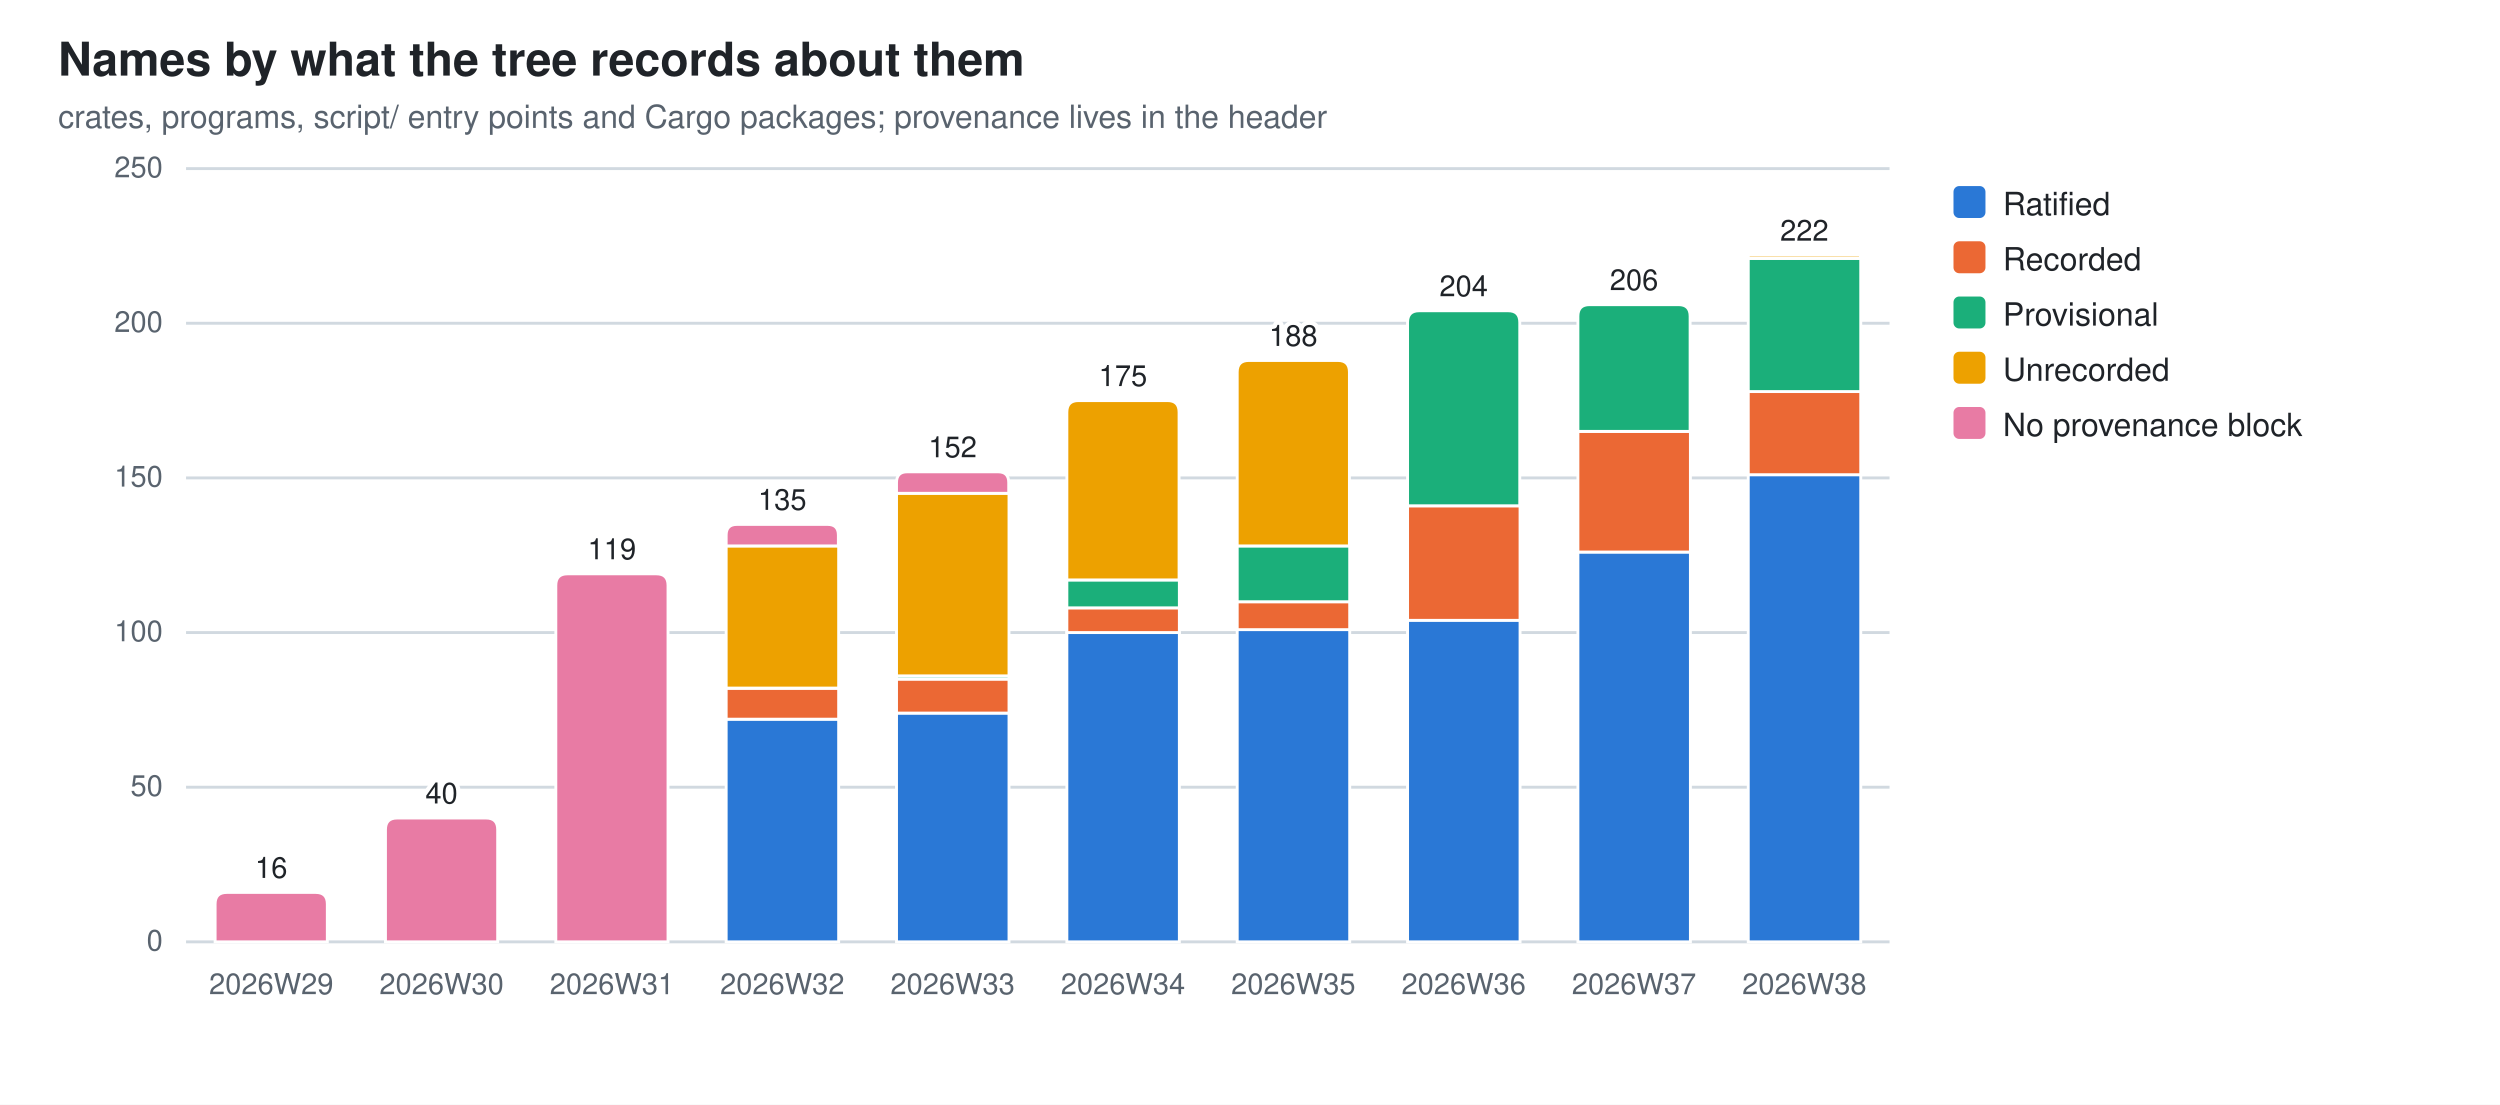
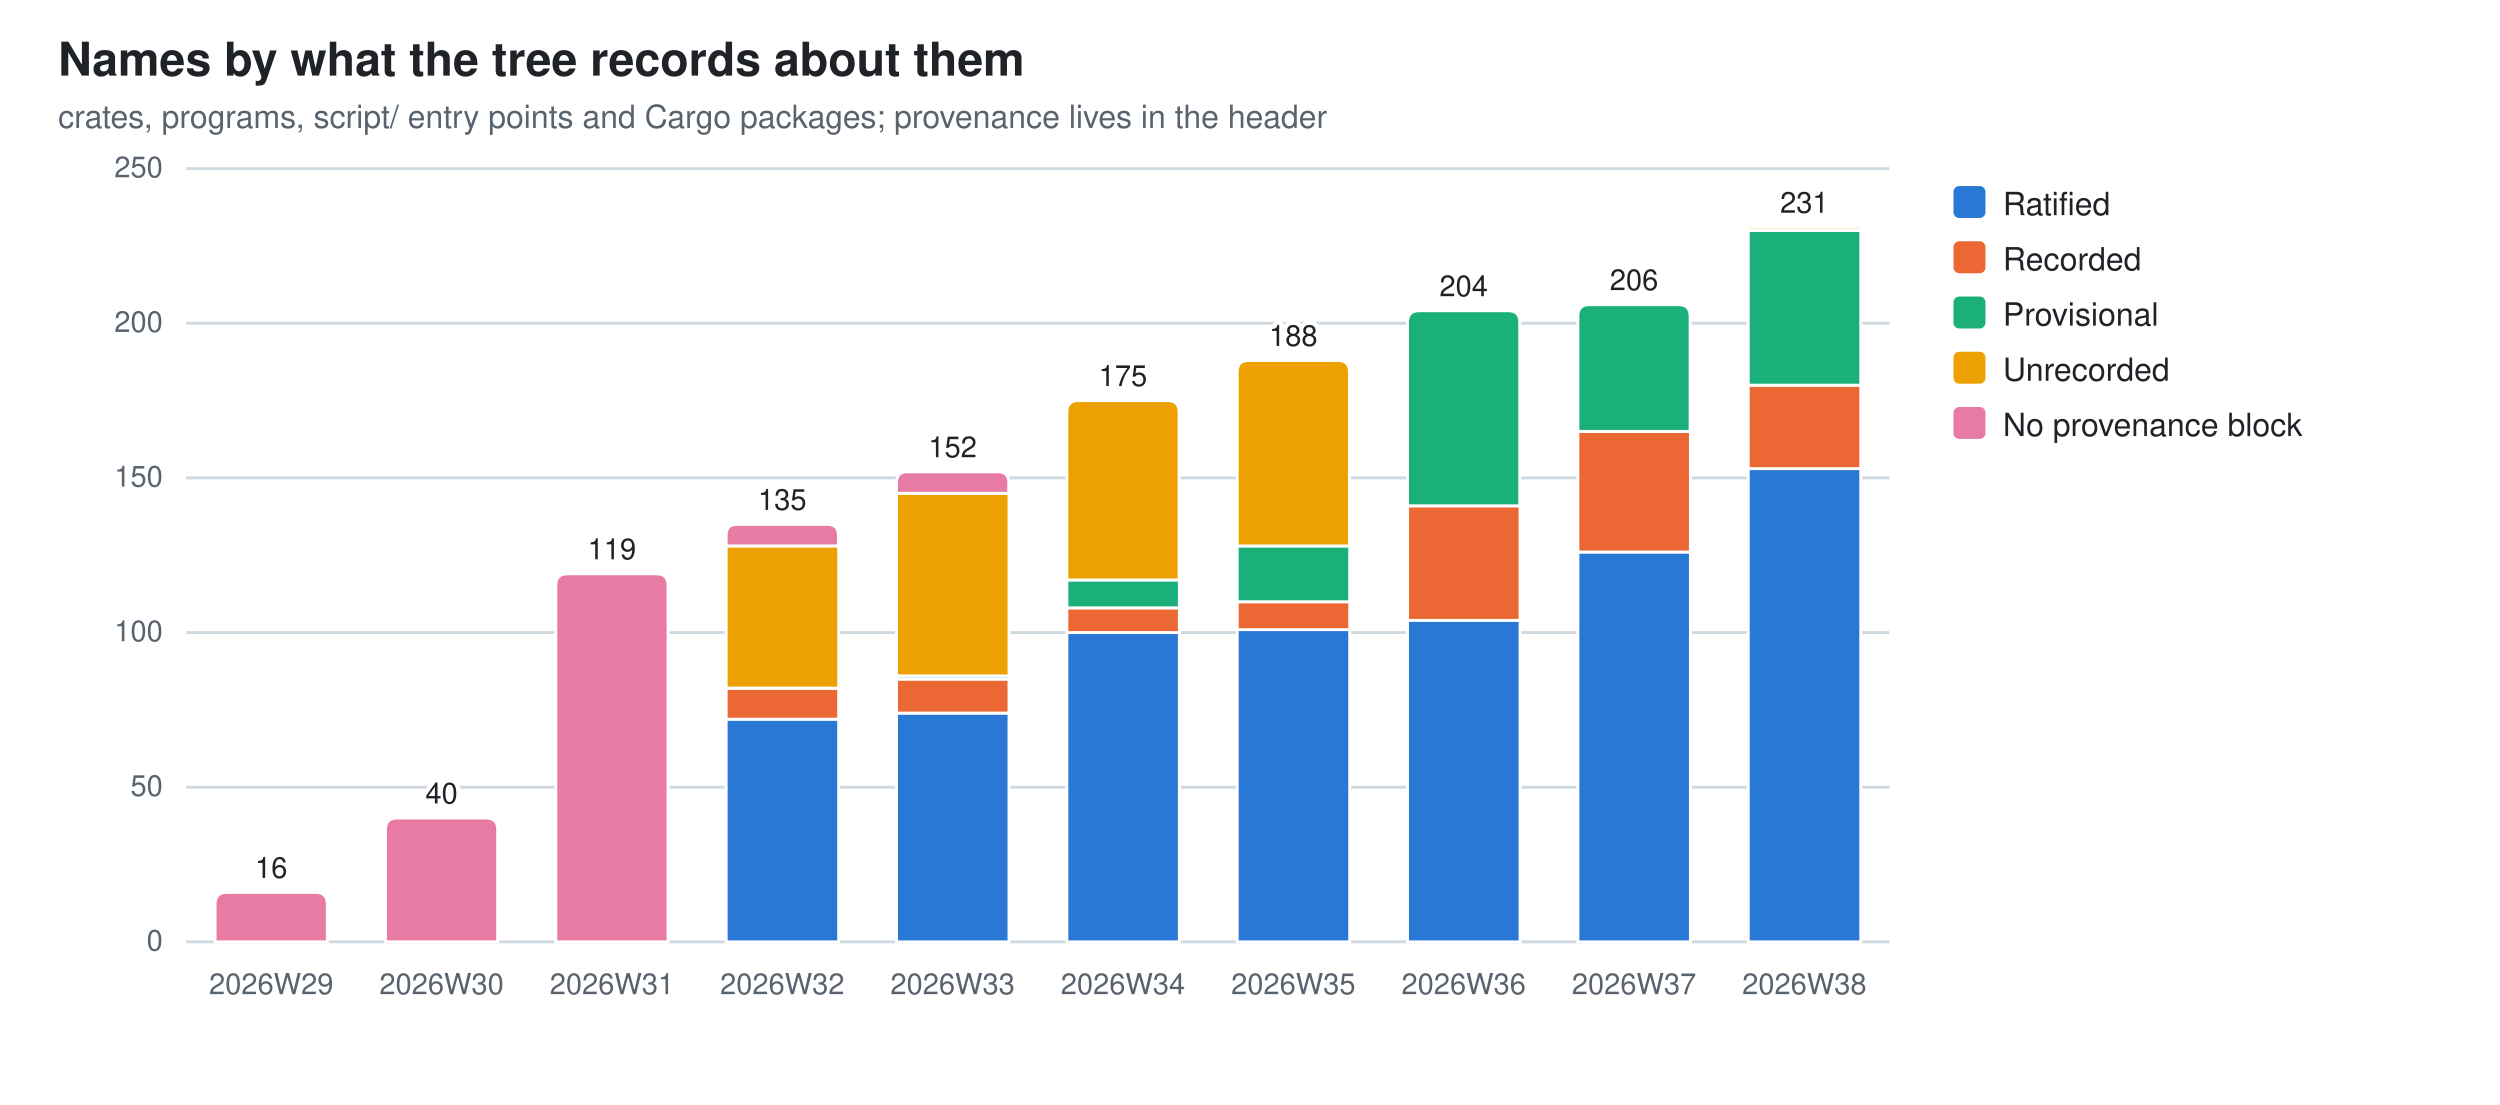
<svg xmlns="http://www.w3.org/2000/svg" width="860" height="380" viewBox="0 0 860 380" role="img" aria-label="Names by what the tree records about them">
  <style>
  .bg{fill:#ffffff} .fg{fill:#1f2328} .mut{fill:#59636e} .grid{stroke:#d1d9e0}
  .seg{stroke:#ffffff;stroke-width:1}
  .val{paint-order:stroke;stroke:#ffffff;stroke-width:3px;stroke-linejoin:round}
  .s0{fill:#2a78d6}  .s1{fill:#eb6834}  .s2{fill:#1baf7a}  .s3{fill:#eda100}  .s4{fill:#e87ba4}  .s5{fill:#008300}  .s6{fill:#4a3aa7}  .s7{fill:#e34948}
  @media (prefers-color-scheme: dark){
    .bg{fill:#0d1117} .fg{fill:#e6edf3} .mut{fill:#9198a1} .grid{stroke:#30363d}
    .seg{stroke:#0d1117} .val{stroke:#0d1117} .s0{fill:#3987e5} .s1{fill:#d95926} .s2{fill:#199e70} .s3{fill:#c98500} .s4{fill:#d55181} .s5{fill:#008300} .s6{fill:#9085e9} .s7{fill:#e66767}}
  text{font-family:-apple-system,BlinkMacSystemFont,"Segoe UI",Helvetica,Arial,sans-serif}
</style>
  <rect class="bg" width="860" height="380" />
  <text class="fg" x="20" y="26" font-size="16" font-weight="600">Names by what the tree records about them</text>
  <text class="mut" x="20" y="44" font-size="11">crates, programs, script/ entry points and Cargo packages; provenance lives in the header</text>
  <line class="grid" x1="64" y1="324.0" x2="650.0" y2="324.0" stroke-width="1" />
  <text class="mut" x="56" y="327.0" font-size="10" text-anchor="end">0</text>
  <line class="grid" x1="64" y1="270.8" x2="650.0" y2="270.8" stroke-width="1" />
  <text class="mut" x="56" y="273.8" font-size="10" text-anchor="end">50</text>
  <line class="grid" x1="64" y1="217.6" x2="650.0" y2="217.6" stroke-width="1" />
  <text class="mut" x="56" y="220.6" font-size="10" text-anchor="end">100</text>
  <line class="grid" x1="64" y1="164.4" x2="650.0" y2="164.4" stroke-width="1" />
  <text class="mut" x="56" y="167.4" font-size="10" text-anchor="end">150</text>
  <line class="grid" x1="64" y1="111.2" x2="650.0" y2="111.2" stroke-width="1" />
  <text class="mut" x="56" y="114.2" font-size="10" text-anchor="end">200</text>
  <line class="grid" x1="64" y1="58.0" x2="650.0" y2="58.0" stroke-width="1" />
  <text class="mut" x="56" y="61.0" font-size="10" text-anchor="end">250</text>
  <path class="seg s4" d="M74.0,324.0 V311.0 Q74.0,307.0 78.0,307.0 H108.6 Q112.6,307.0 112.6,311.0 V324.0 Z" />
  <text class="mut" x="93.3" y="342" font-size="10" text-anchor="middle">2026W29</text>
  <text class="fg val" x="93.3" y="302.0" font-size="10" text-anchor="middle">16</text>
  <path class="seg s4" d="M132.6,324.0 V285.4 Q132.6,281.4 136.6,281.4 H167.2 Q171.2,281.4 171.2,285.4 V324.0 Z" />
  <text class="mut" x="151.9" y="342" font-size="10" text-anchor="middle">2026W30</text>
  <text class="fg val" x="151.9" y="276.4" font-size="10" text-anchor="middle">40</text>
  <path class="seg s4" d="M191.2,324.0 V201.4 Q191.2,197.4 195.2,197.4 H225.8 Q229.8,197.4 229.8,201.4 V324.0 Z" />
  <text class="mut" x="210.5" y="342" font-size="10" text-anchor="middle">2026W31</text>
  <text class="fg val" x="210.5" y="192.4" font-size="10" text-anchor="middle">119</text>
  <rect class="seg s0" x="249.8" y="247.4" width="38.7" height="76.6" />
  <rect class="seg s1" x="249.8" y="236.8" width="38.7" height="10.6" />
  <rect class="seg s3" x="249.8" y="187.8" width="38.7" height="48.9" />
  <path class="seg s4" d="M249.8,187.8 V184.1 Q249.8,180.4 253.5,180.4 H284.7 Q288.4,180.4 288.4,184.1 V187.8 Z" />
  <text class="mut" x="269.1" y="342" font-size="10" text-anchor="middle">2026W32</text>
  <text class="fg val" x="269.1" y="175.4" font-size="10" text-anchor="middle">135</text>
  <rect class="seg s0" x="308.4" y="245.3" width="38.7" height="78.7" />
  <rect class="seg s1" x="308.4" y="233.6" width="38.7" height="11.7" />
  <rect class="seg s2" x="308.4" y="232.5" width="38.7" height="1.1" />
  <rect class="seg s3" x="308.4" y="169.7" width="38.7" height="62.8" />
  <path class="seg s4" d="M308.4,169.7 V166.0 Q308.4,162.3 312.1,162.3 H343.3 Q347.0,162.3 347.0,166.0 V169.7 Z" />
  <text class="mut" x="327.7" y="342" font-size="10" text-anchor="middle">2026W33</text>
  <text class="fg val" x="327.7" y="157.3" font-size="10" text-anchor="middle">152</text>
  <rect class="seg s0" x="367.0" y="217.6" width="38.7" height="106.4" />
  <rect class="seg s1" x="367.0" y="209.1" width="38.7" height="8.5" />
  <rect class="seg s2" x="367.0" y="199.5" width="38.7" height="9.6" />
  <path class="seg s3" d="M367.0,199.5 V141.8 Q367.0,137.8 371.0,137.8 H401.6 Q405.6,137.8 405.6,141.8 V199.5 Z" />
  <text class="mut" x="386.3" y="342" font-size="10" text-anchor="middle">2026W34</text>
  <text class="fg val" x="386.3" y="132.8" font-size="10" text-anchor="middle">175</text>
  <rect class="seg s0" x="425.6" y="216.5" width="38.7" height="107.5" />
  <rect class="seg s1" x="425.6" y="207.0" width="38.7" height="9.6" />
  <rect class="seg s2" x="425.6" y="187.8" width="38.7" height="19.2" />
  <path class="seg s3" d="M425.6,187.8 V128.0 Q425.6,124.0 429.6,124.0 H460.2 Q464.2,124.0 464.2,128.0 V187.8 Z" />
  <text class="mut" x="444.9" y="342" font-size="10" text-anchor="middle">2026W35</text>
  <text class="fg val" x="444.9" y="119.0" font-size="10" text-anchor="middle">188</text>
  <rect class="seg s0" x="484.2" y="213.3" width="38.7" height="110.7" />
  <rect class="seg s1" x="484.2" y="174.0" width="38.7" height="39.4" />
  <path class="seg s2" d="M484.2,174.0 V110.9 Q484.2,106.9 488.2,106.9 H518.8 Q522.8,106.9 522.8,110.9 V174.0 Z" />
  <text class="mut" x="503.5" y="342" font-size="10" text-anchor="middle">2026W36</text>
  <text class="fg val" x="503.5" y="101.9" font-size="10" text-anchor="middle">204</text>
  <rect class="seg s0" x="542.8" y="189.9" width="38.7" height="134.1" />
  <rect class="seg s1" x="542.8" y="148.4" width="38.7" height="41.5" />
  <path class="seg s2" d="M542.8,148.4 V108.8 Q542.8,104.8 546.8,104.8 H577.4 Q581.4,104.8 581.4,108.8 V148.4 Z" />
  <text class="mut" x="562.1" y="342" font-size="10" text-anchor="middle">2026W37</text>
  <text class="fg val" x="562.1" y="99.8" font-size="10" text-anchor="middle">206</text>
-   <rect class="seg s0" x="601.4" y="163.3" width="38.7" height="160.7" />
-   <rect class="seg s1" x="601.4" y="134.6" width="38.7" height="28.7" />
-   <rect class="seg s2" x="601.4" y="88.9" width="38.7" height="45.8" />
-   <path class="seg s3" d="M601.4,88.9 V88.3 Q601.4,87.8 601.9,87.8 H639.5 Q640.0,87.8 640.0,88.3 V88.9 Z" />
+   <rect class="seg s0" x="601.4" y="161.2" width="38.7" height="162.8" />
+   <rect class="seg s1" x="601.4" y="132.5" width="38.7" height="28.7" />
+   <rect class="seg s2" x="601.4" y="79.3" width="38.7" height="53.2" />
+   <path class="seg s3" d="M601.4,79.3 V78.7 Q601.4,78.2 601.9,78.2 H639.5 Q640.0,78.2 640.0,78.7 V79.3 Z" />
  <text class="mut" x="620.7" y="342" font-size="10" text-anchor="middle">2026W38</text>
-   <text class="fg val" x="620.7" y="82.8" font-size="10" text-anchor="middle">222</text>
+   <text class="fg val" x="620.7" y="73.2" font-size="10" text-anchor="middle">231</text>
  <rect class="s0" x="672" y="64" width="11" height="11" rx="2" />
  <text class="fg" y="74" font-size="11">
    <tspan x="689" dy="0">Ratified</tspan>
  </text>
  <rect class="s1" x="672" y="83" width="11" height="11" rx="2" />
  <text class="fg" y="93" font-size="11">
    <tspan x="689" dy="0">Recorded</tspan>
  </text>
  <rect class="s2" x="672" y="102" width="11" height="11" rx="2" />
  <text class="fg" y="112" font-size="11">
    <tspan x="689" dy="0">Provisional</tspan>
  </text>
  <rect class="s3" x="672" y="121" width="11" height="11" rx="2" />
  <text class="fg" y="131" font-size="11">
    <tspan x="689" dy="0">Unrecorded</tspan>
  </text>
  <rect class="s4" x="672" y="140" width="11" height="11" rx="2" />
  <text class="fg" y="150" font-size="11">
    <tspan x="689" dy="0">No provenance block</tspan>
  </text>
</svg>
